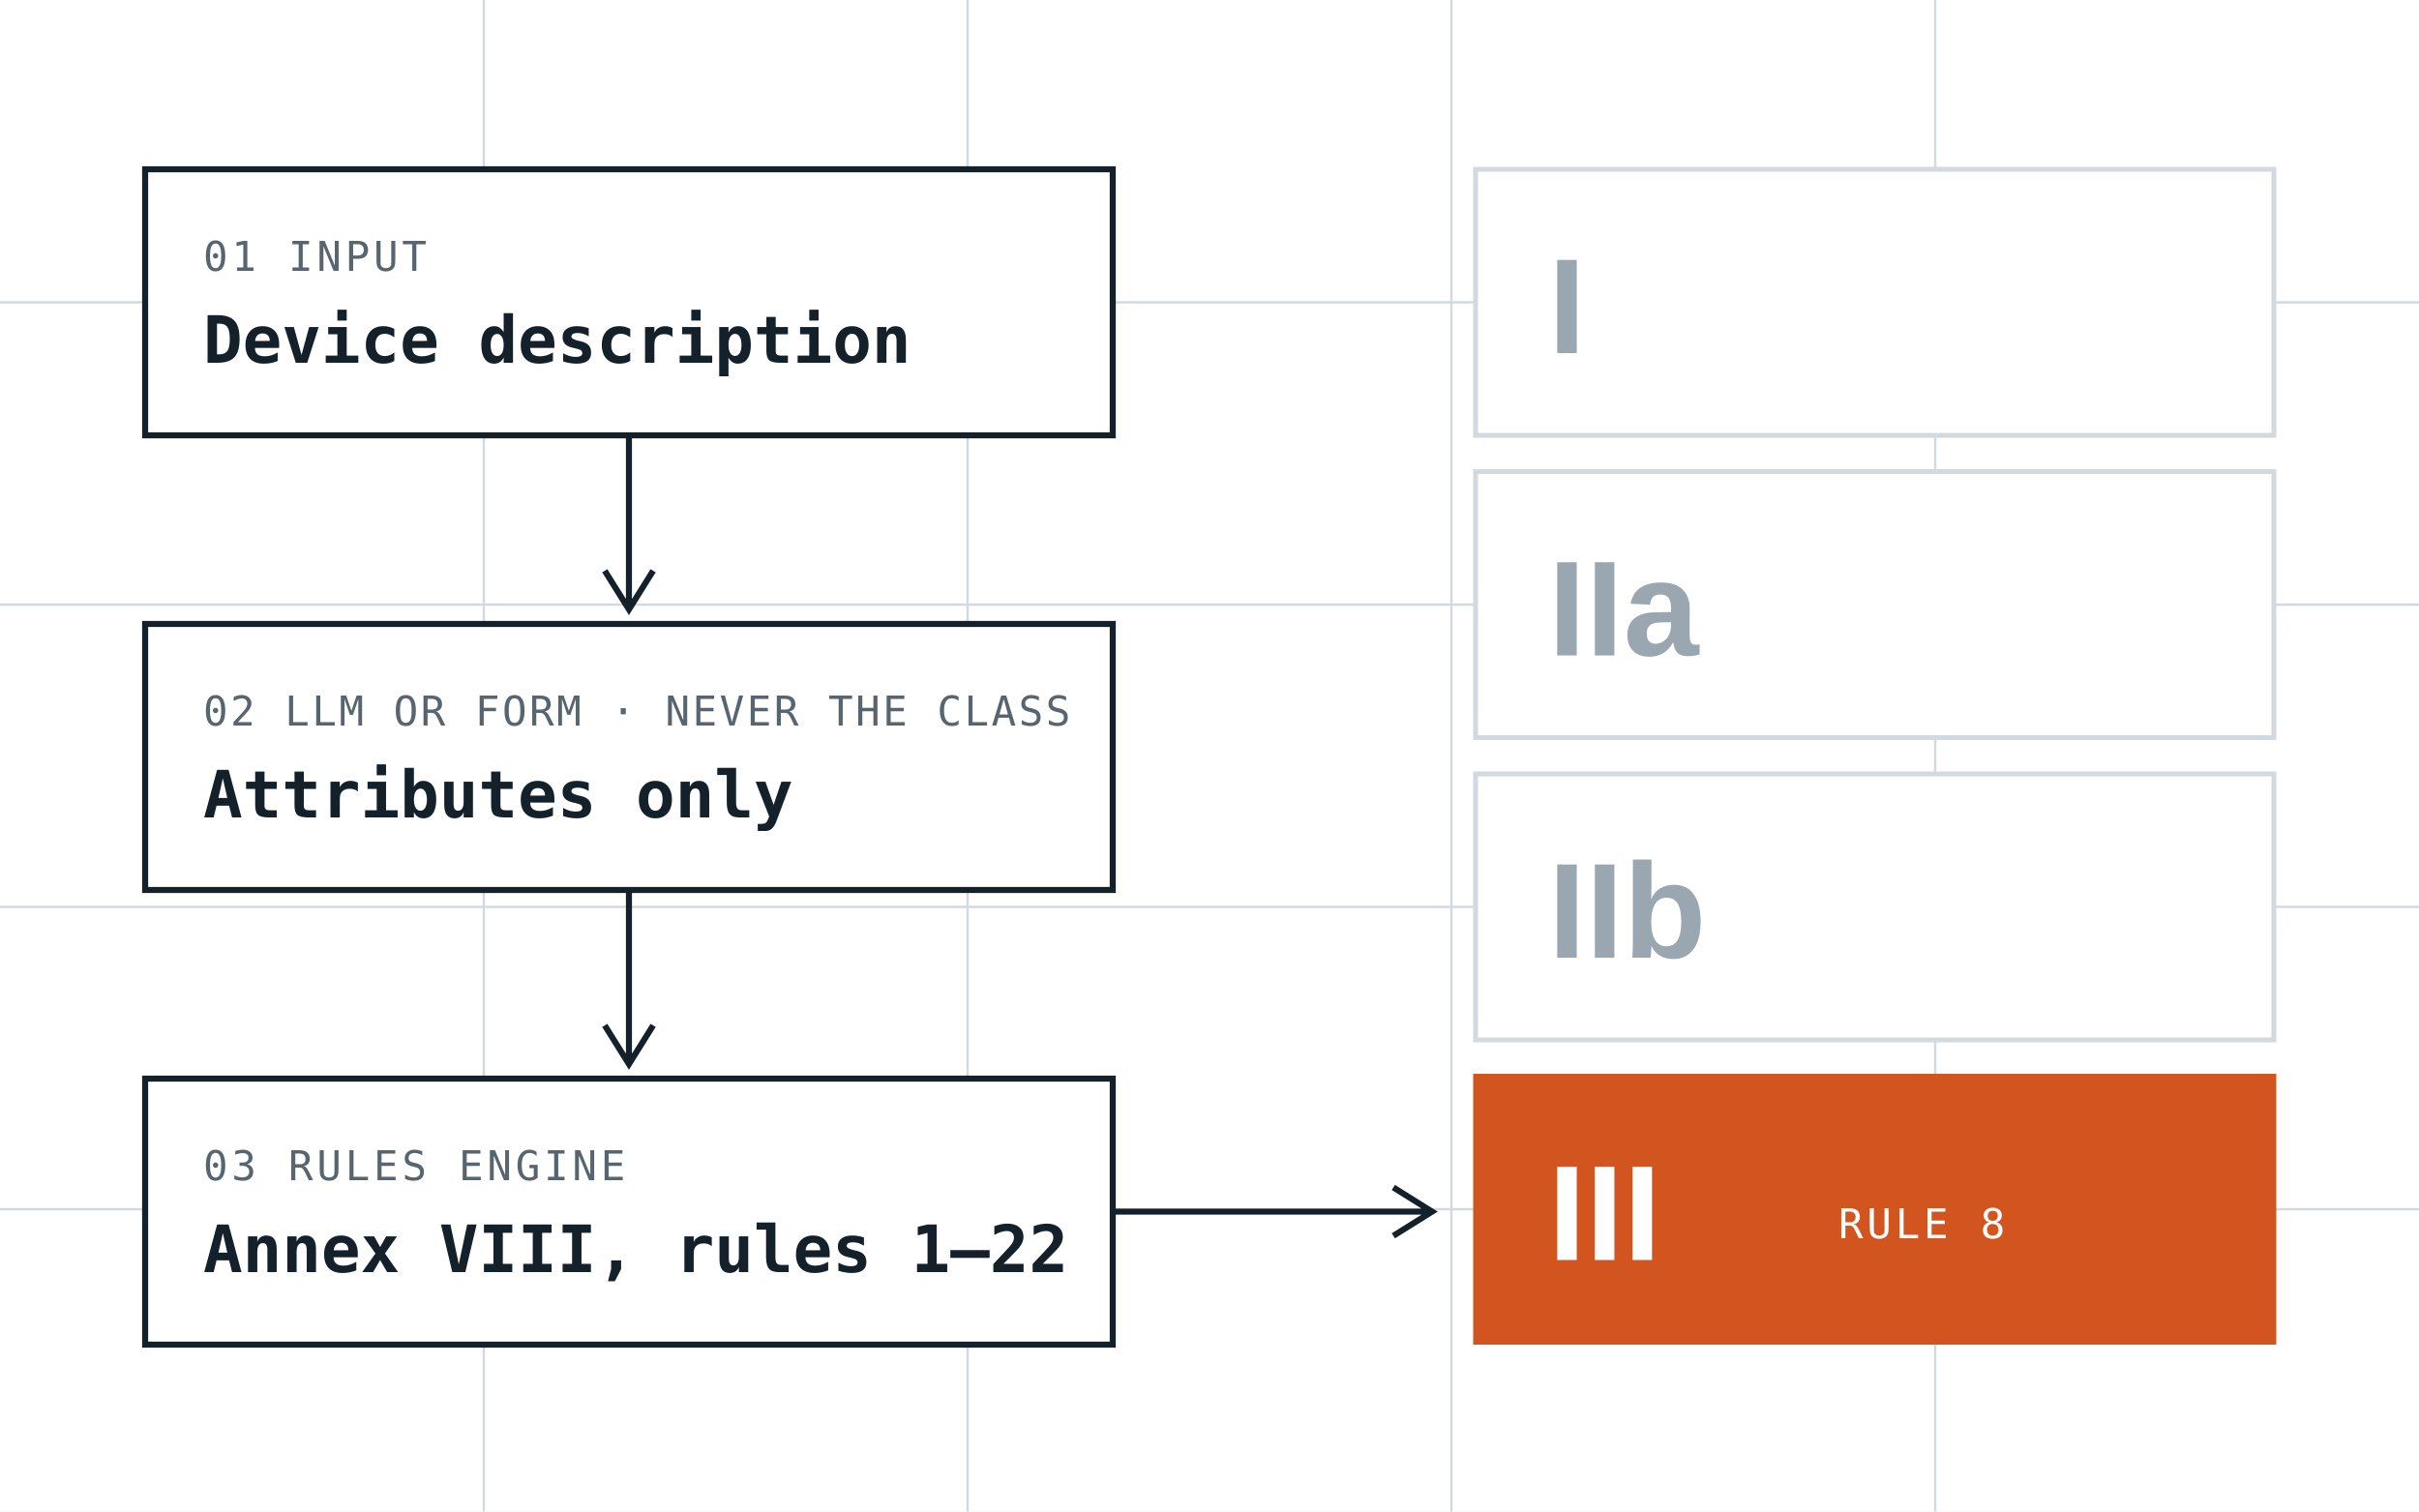
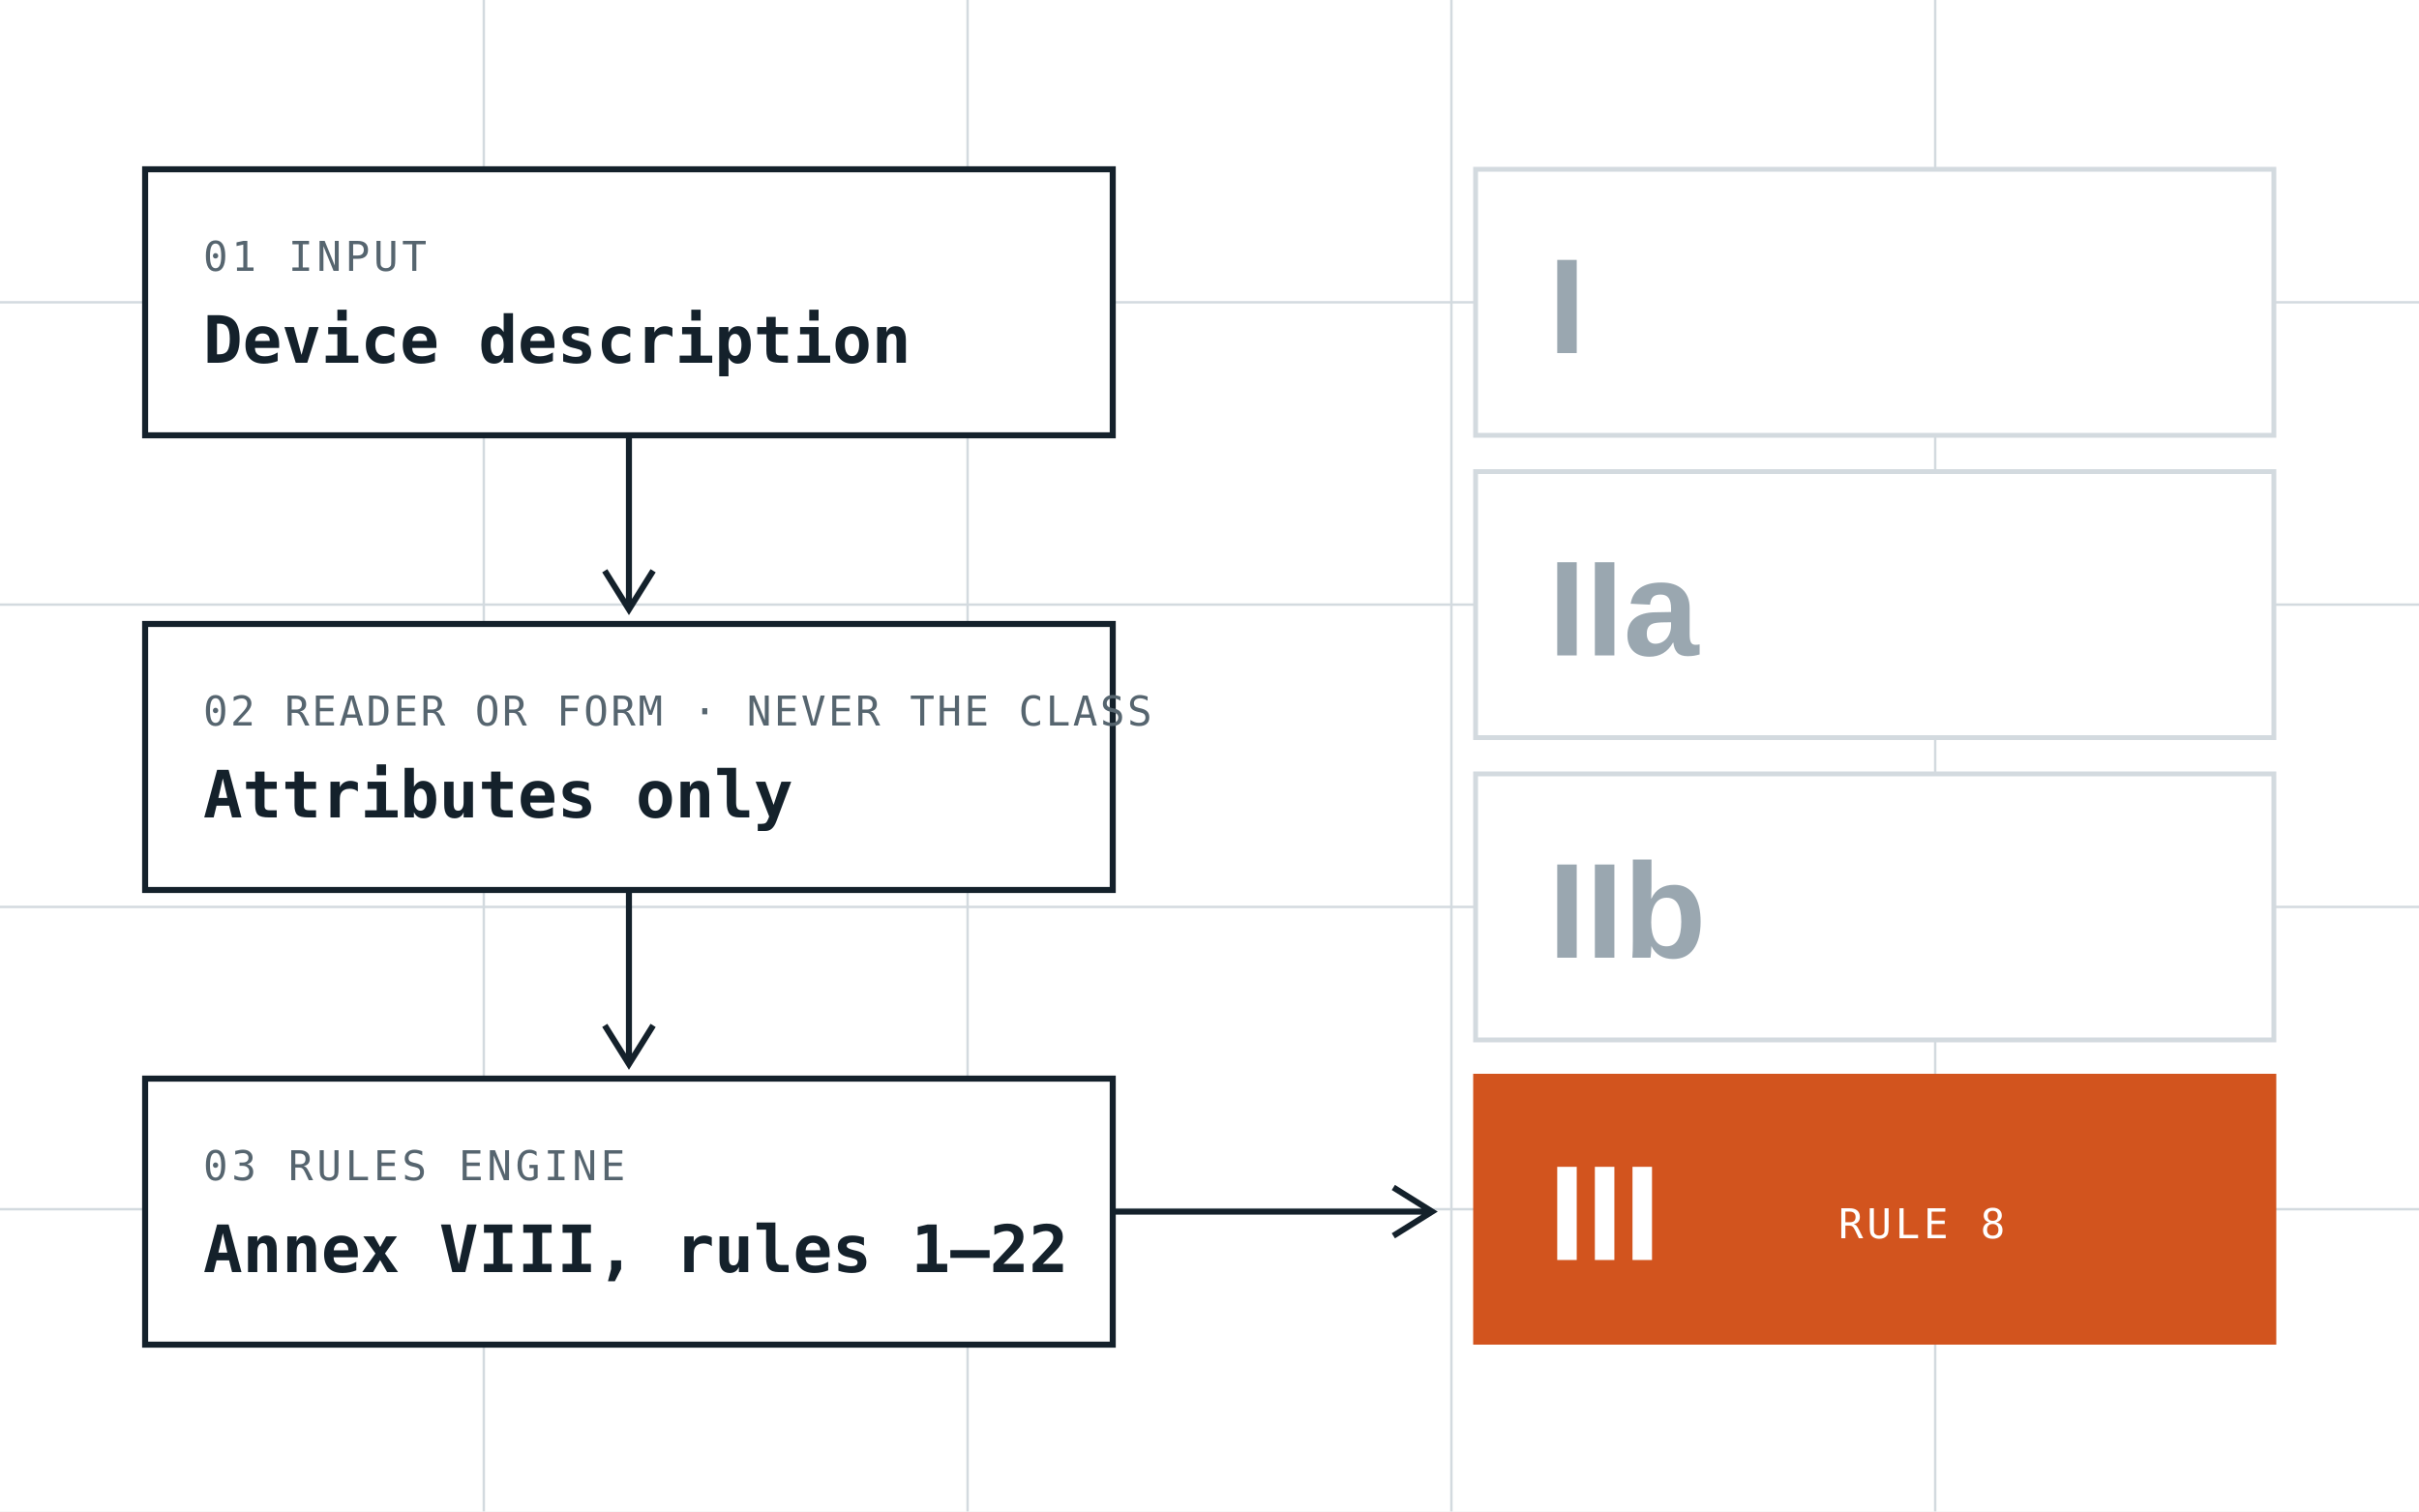
<svg xmlns="http://www.w3.org/2000/svg" viewBox="0 0 1000 625" role="img" aria-label="Classifier pipeline: description, attribute extraction, rules engine, class">
  <rect width="1000" height="625" fill="#FFFFFF" />
  <g fill="none" stroke="#D3DADF" stroke-width="1">
    <path d="M0 125H1000M0 250H1000M0 375H1000M0 500H1000M200 0V625M400 0V625M600 0V625M800 0V625" />
  </g>
  <g font-family="'IBM Plex Mono',ui-monospace,Consolas,monospace" fill="#14212B">
    <g stroke="#14212B" stroke-width="2.5" fill="#FFFFFF">
      <rect x="60" y="70" width="400" height="110" />
      <rect x="60" y="258" width="400" height="110" />
      <rect x="60" y="446" width="400" height="110" />
    </g>
    <g stroke="#14212B" stroke-width="2.5" fill="none">
      <path d="M260 180V250M250 236l10 16 10-16M260 368V438M250 424l10 16 10-16M460 501H590M576 491l16 10-16 10" />
    </g>
    <text x="84" y="112" font-size="17" fill="#56656F" letter-spacing="1.5">01 INPUT</text>
    <text x="84" y="150" font-size="27" font-weight="600">Device description</text>
-     <text x="84" y="300" font-size="17" fill="#56656F" letter-spacing="1">02 LLM OR FORM · NEVER THE CLASS</text>
+     <text x="84" y="300" font-size="17" fill="#56656F" letter-spacing="1">02 READER OR FORM · NEVER THE CLASS</text>
    <text x="84" y="338" font-size="27" font-weight="600">Attributes only</text>
    <text x="84" y="488" font-size="17" fill="#56656F" letter-spacing="1.5">03 RULES ENGINE</text>
    <text x="84" y="526" font-size="27" font-weight="600">Annex VIII, rules 1–22</text>
    <g font-family="Archivo,'Arial Narrow',Arial,sans-serif" font-weight="800" font-size="56">
      <rect x="610" y="70" width="330" height="110" fill="#FFFFFF" stroke="#D3DADF" stroke-width="2" />
      <text x="640" y="146" fill="#9AA7B0">I</text>
      <rect x="610" y="195" width="330" height="110" fill="#FFFFFF" stroke="#D3DADF" stroke-width="2" />
      <text x="640" y="271" fill="#9AA7B0">IIa</text>
      <rect x="610" y="320" width="330" height="110" fill="#FFFFFF" stroke="#D3DADF" stroke-width="2" />
      <text x="640" y="396" fill="#9AA7B0">IIb</text>
      <rect x="610" y="445" width="330" height="110" fill="#D2541E" stroke="#D2541E" stroke-width="2" />
      <text x="640" y="521" fill="#FFFFFF">III</text>
    </g>
    <text x="760" y="512" font-size="17" fill="#FFFFFF" letter-spacing="1.5">RULE 8</text>
  </g>
</svg>
